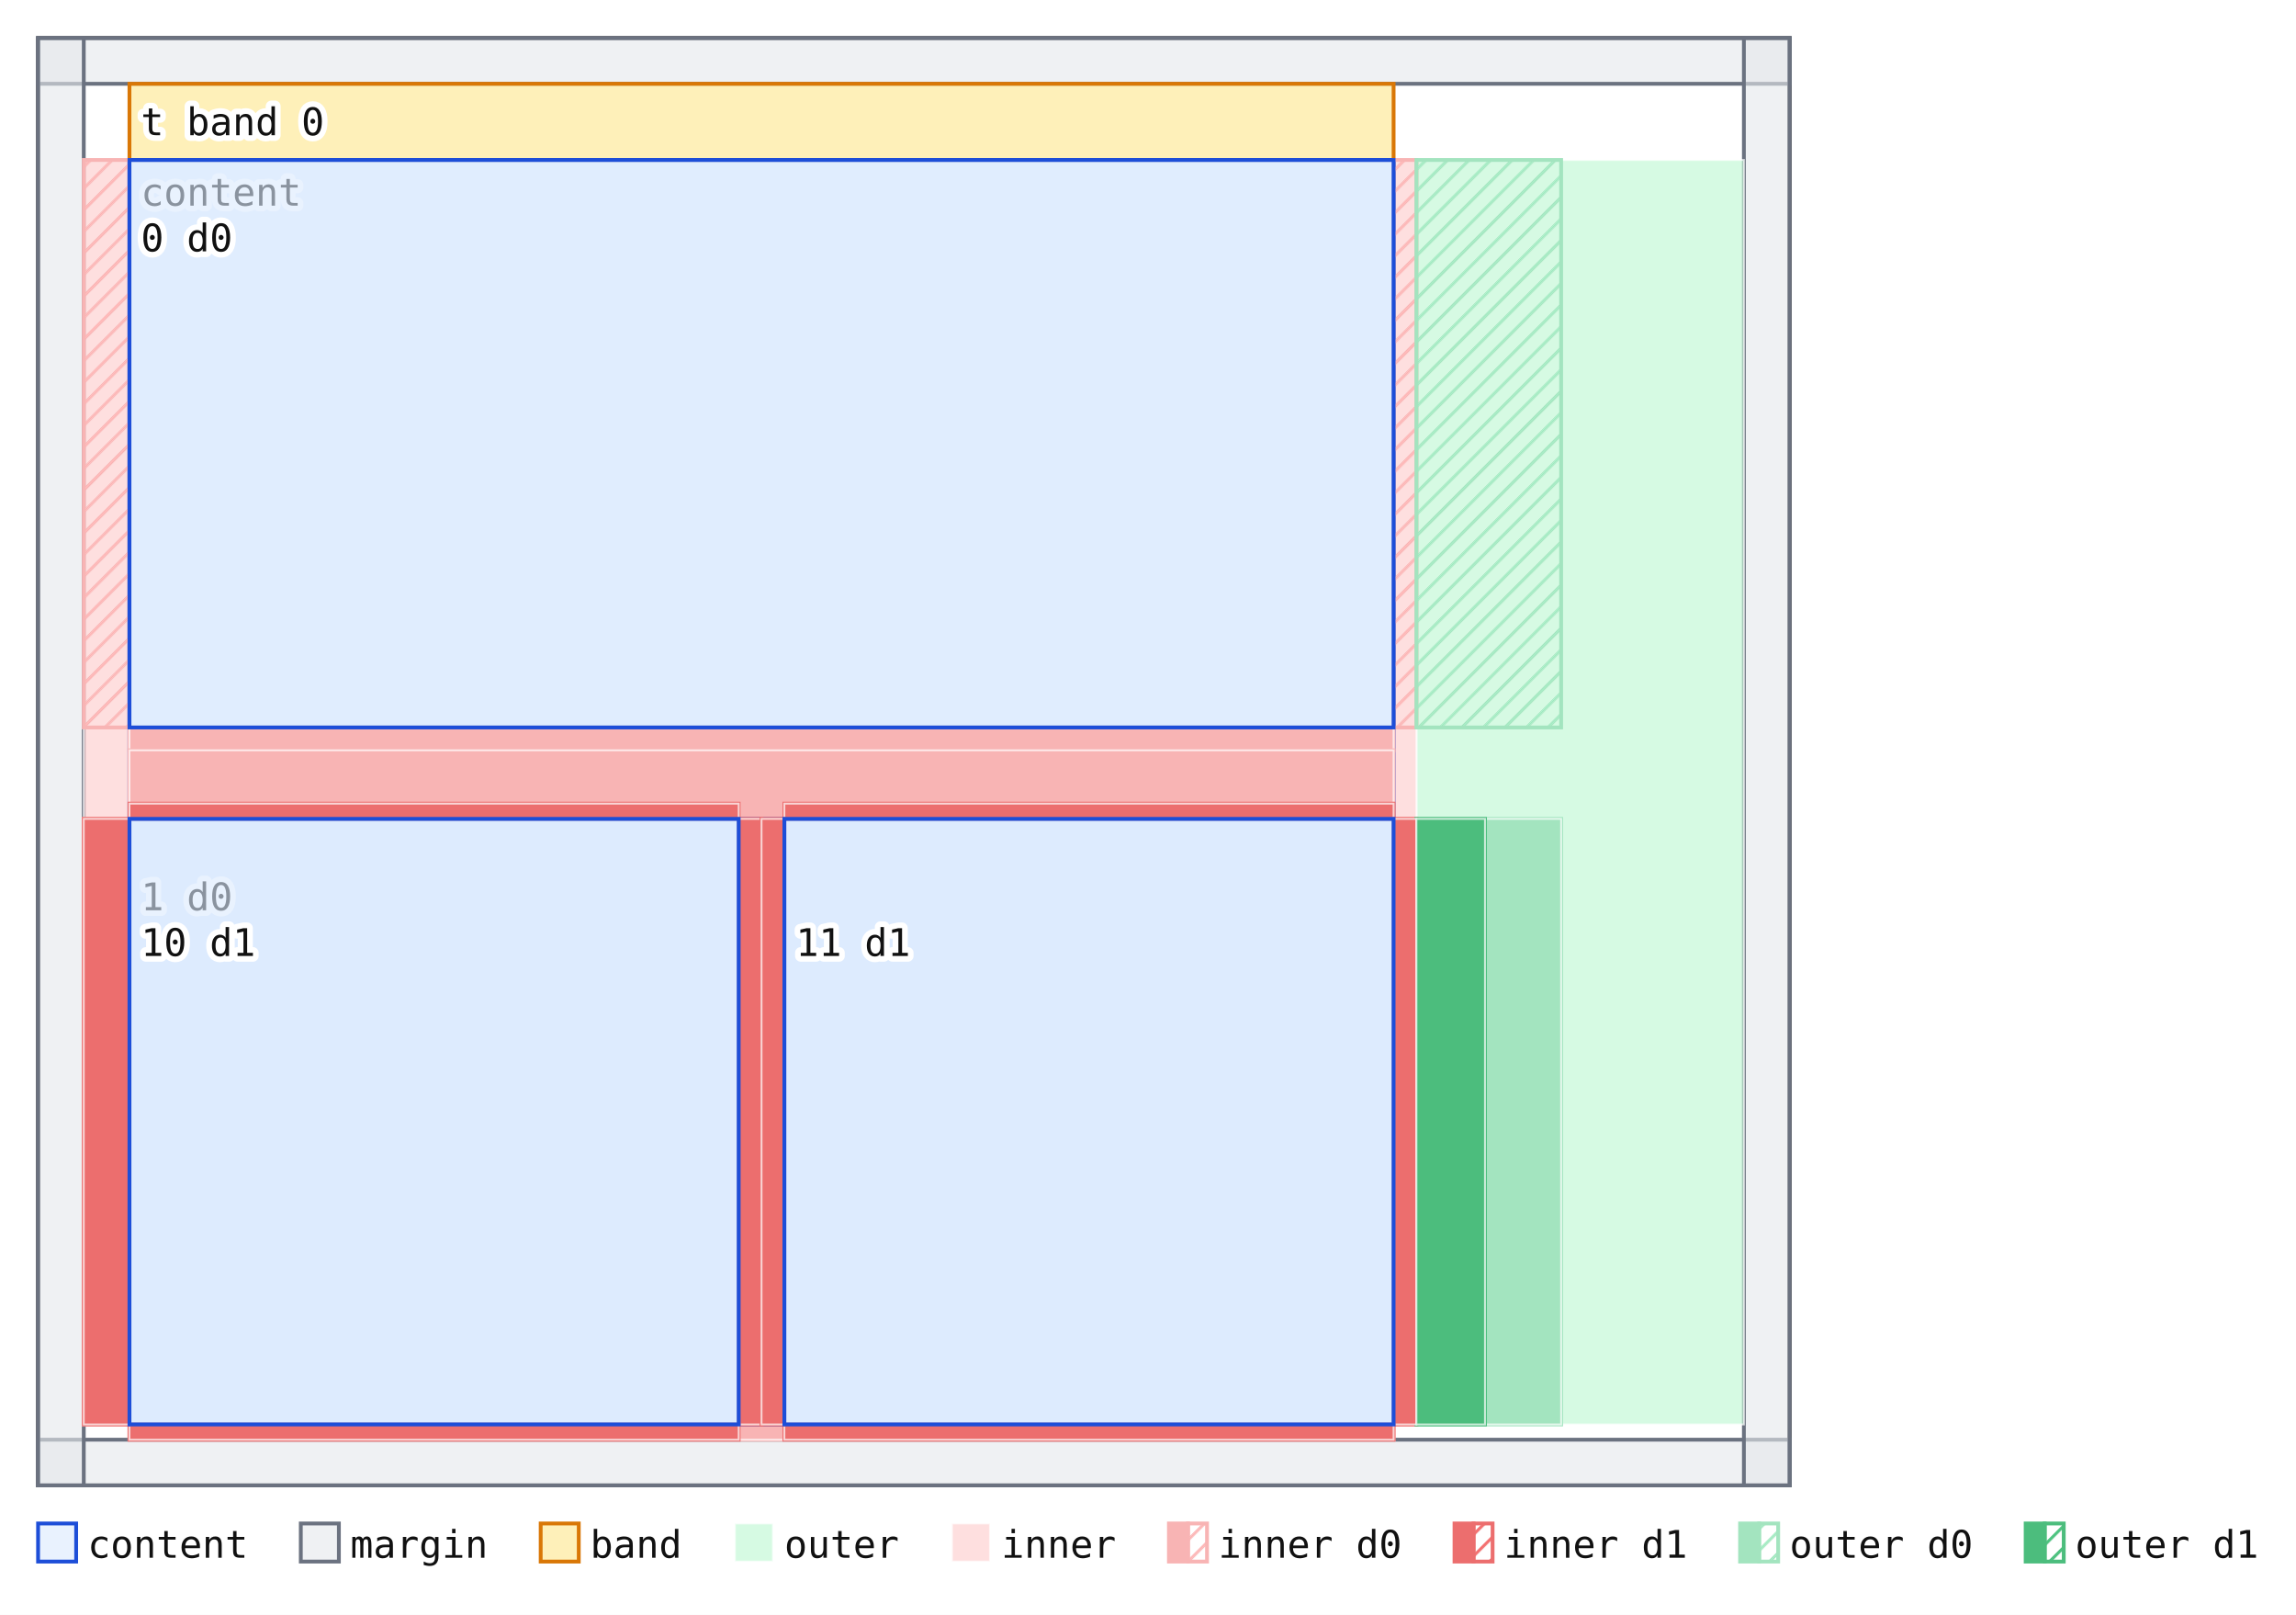
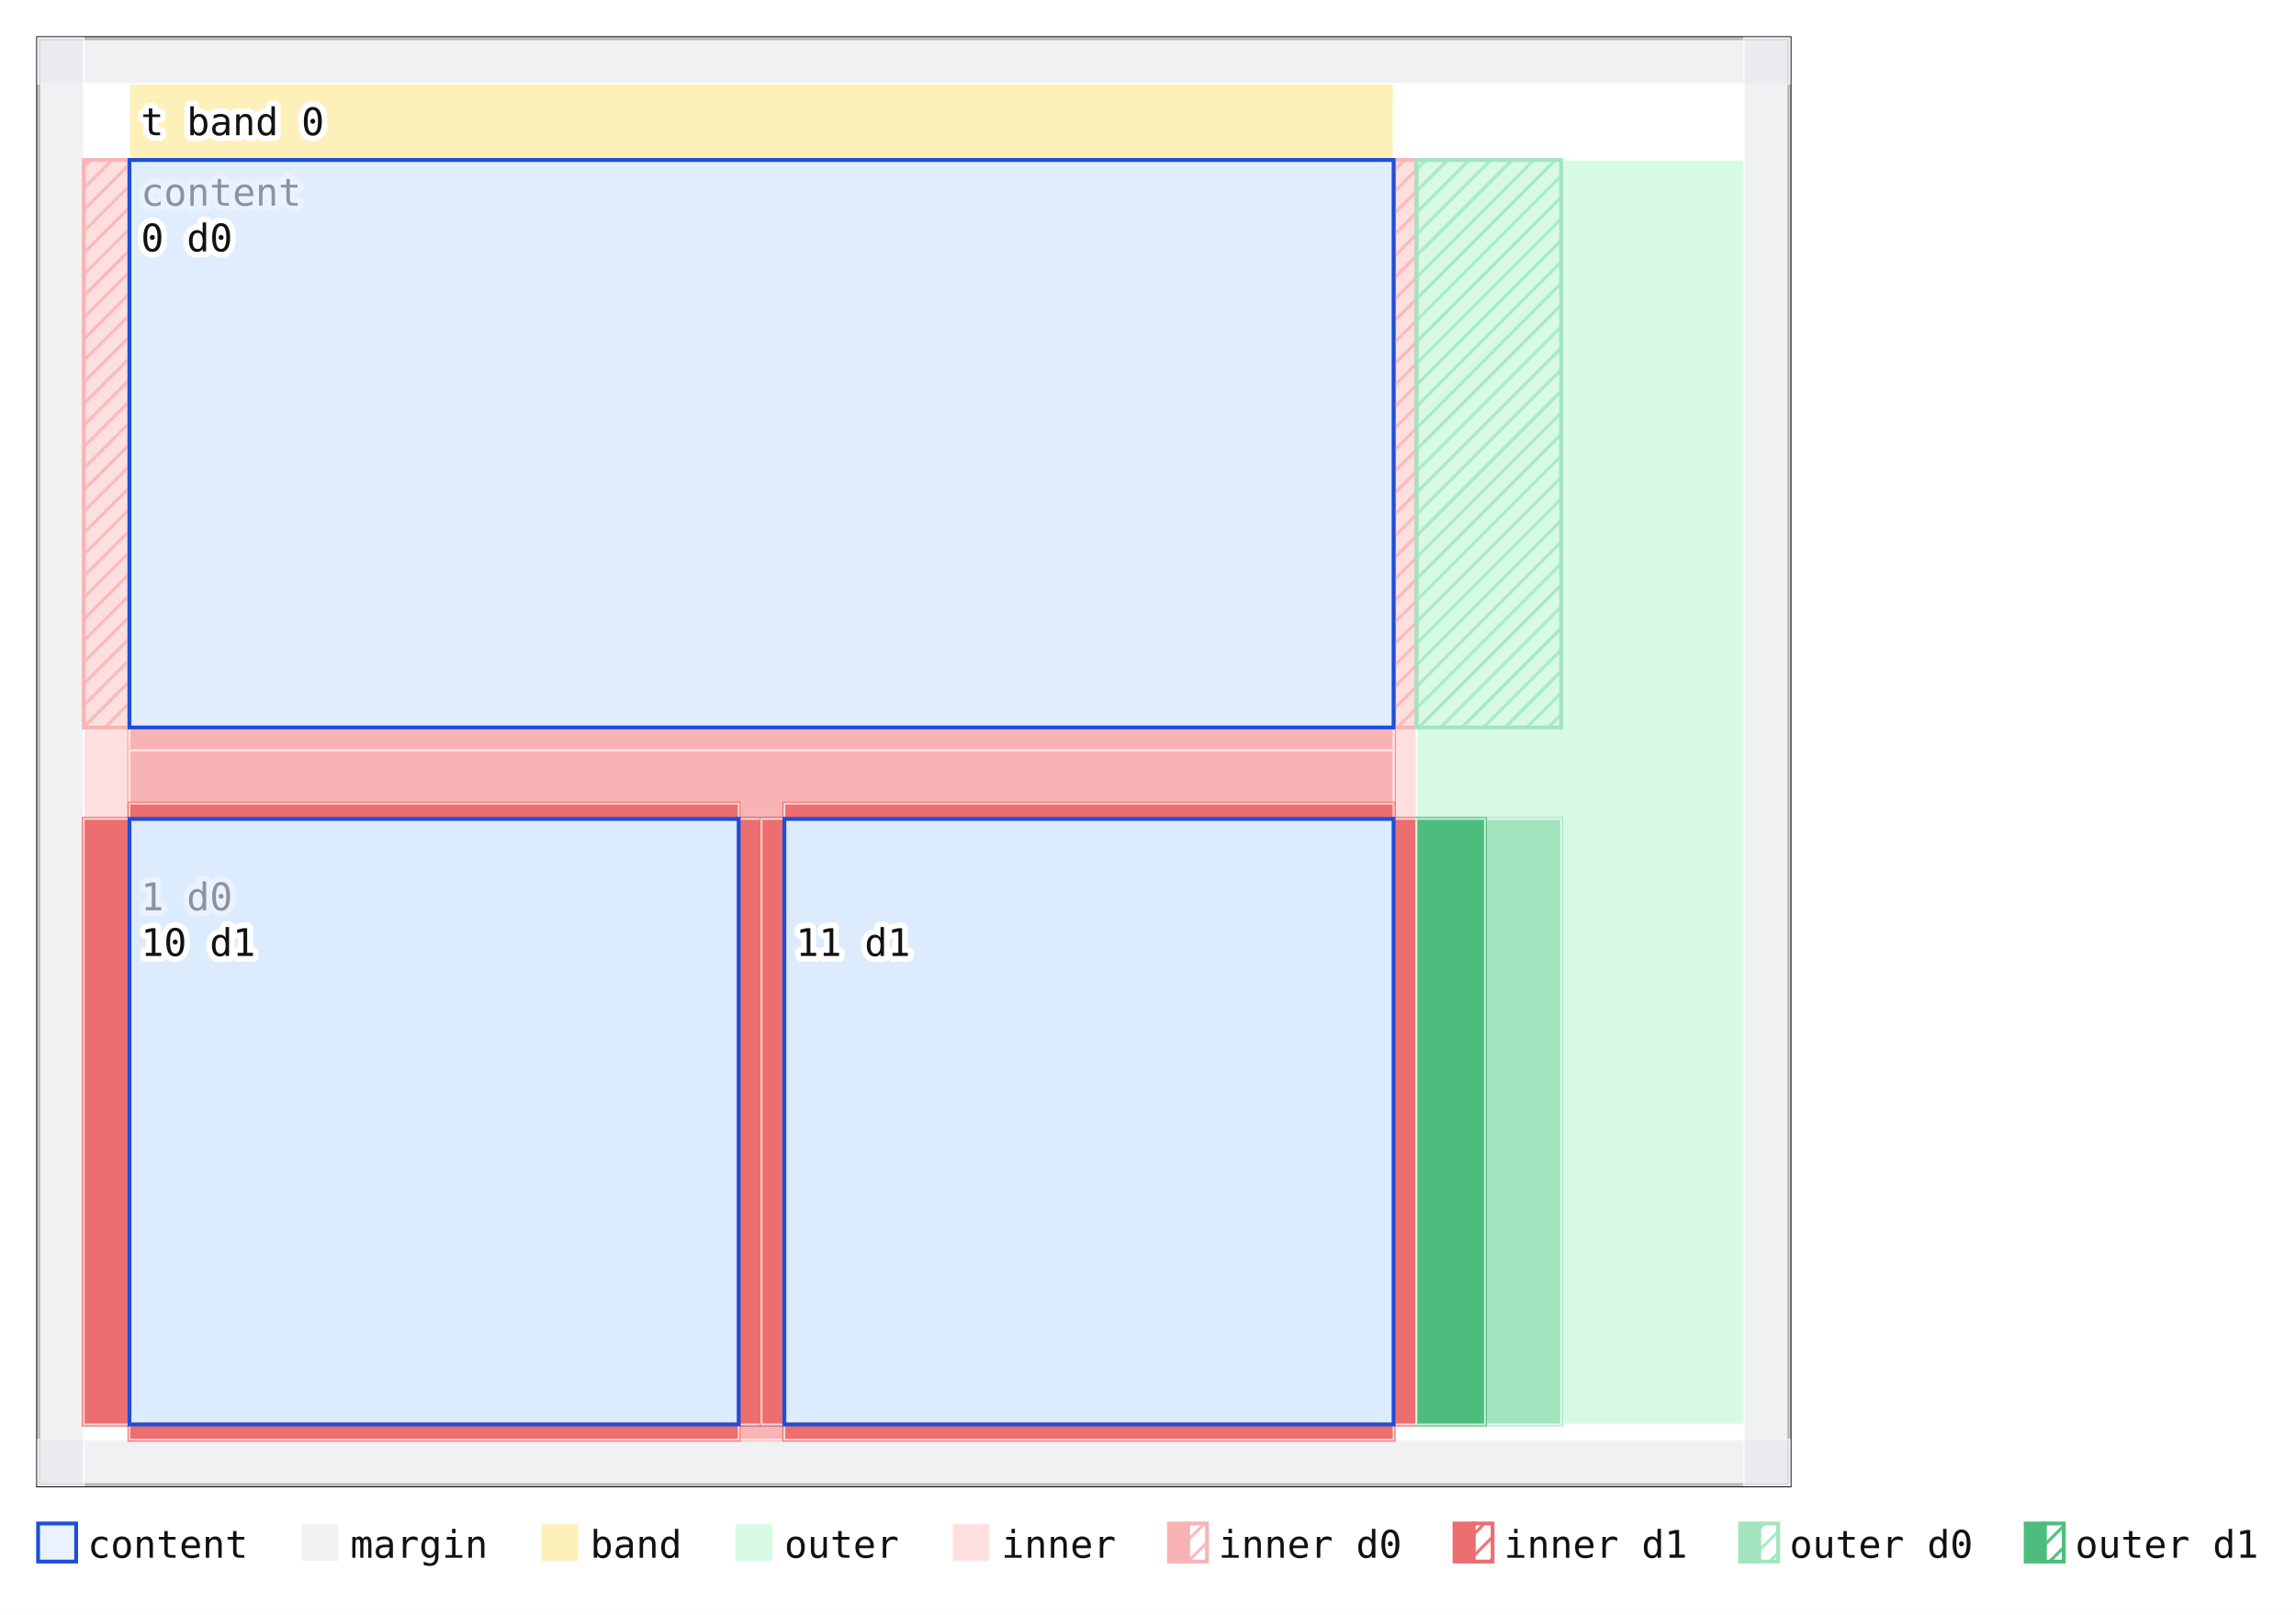
<svg xmlns="http://www.w3.org/2000/svg" viewBox="-10 -10 603 424" font-family="monospace" font-size="10">
  <defs>
    <pattern id="hatch-i0" patternUnits="userSpaceOnUse" width="4" height="4" patternTransform="rotate(45)">
      <line x1="0" y1="0" x2="0" y2="4" stroke="#f8b4b4" stroke-width="1.6" />
    </pattern>
    <pattern id="hatch-i1" patternUnits="userSpaceOnUse" width="4" height="4" patternTransform="rotate(45)">
      <line x1="0" y1="0" x2="0" y2="4" stroke="#ec6e6e" stroke-width="1.6" />
    </pattern>
    <pattern id="hatch-o0" patternUnits="userSpaceOnUse" width="4" height="4" patternTransform="rotate(45)">
      <line x1="0" y1="0" x2="0" y2="4" stroke="#a3e4bf" stroke-width="1.6" />
    </pattern>
    <pattern id="hatch-o1" patternUnits="userSpaceOnUse" width="4" height="4" patternTransform="rotate(45)">
      <line x1="0" y1="0" x2="0" y2="4" stroke="#4cbd7d" stroke-width="1.6" />
    </pattern>
  </defs>
  <rect x="-10" y="-10" width="603" height="424" fill="#ffffff" />
  <rect x="0" y="0" width="460" height="380" fill="none" stroke="#111111" stroke-width="1" />
-   <rect x="0" y="0" width="460" height="12" fill="#e5e7eb" fill-opacity="0.6" stroke="#6b7280" />
-   <rect x="24" y="12" width="332" height="20" fill="#fde68a" fill-opacity="0.6" stroke="#d97706" />
+   <rect x="0" y="0" width="460" height="12" fill="#e5e7eb" fill-opacity="0.6" stroke="#ffffff" stroke-width="0.5" stroke-opacity="0.7" />
+   <rect x="24" y="12" width="332" height="20" fill="#fde68a" fill-opacity="0.6" stroke="#ffffff" stroke-width="0.5" stroke-opacity="0.7" />
  <text x="27" y="25.5" fill="#111111" stroke="#ffffff" stroke-width="3" stroke-linejoin="round" paint-order="stroke">t band 0</text>
-   <rect x="0" y="368" width="460" height="12" fill="#e5e7eb" fill-opacity="0.6" stroke="#6b7280" />
+   <rect x="0" y="368" width="460" height="12" fill="#e5e7eb" fill-opacity="0.6" stroke="#ffffff" stroke-width="0.5" stroke-opacity="0.7" />
  <rect x="24" y="364" width="332" height="4" fill="#fecaca" fill-opacity="0.6" stroke="#ffffff" stroke-width="0.5" stroke-opacity="0.7" />
-   <rect x="0" y="0" width="12" height="380" fill="#e5e7eb" fill-opacity="0.6" stroke="#6b7280" />
+   <rect x="0" y="0" width="12" height="380" fill="#e5e7eb" fill-opacity="0.6" stroke="#ffffff" stroke-width="0.5" stroke-opacity="0.7" />
  <rect x="12" y="32" width="12" height="332" fill="#fecaca" fill-opacity="0.6" stroke="#ffffff" stroke-width="0.5" stroke-opacity="0.7" />
-   <rect x="448" y="0" width="12" height="380" fill="#e5e7eb" fill-opacity="0.6" stroke="#6b7280" />
+   <rect x="448" y="0" width="12" height="380" fill="#e5e7eb" fill-opacity="0.6" stroke="#ffffff" stroke-width="0.5" stroke-opacity="0.7" />
  <rect x="362" y="32" width="86" height="332" fill="#bbf7d0" fill-opacity="0.6" stroke="#ffffff" stroke-width="0.5" stroke-opacity="0.7" />
  <rect x="356" y="32" width="6" height="332" fill="#fecaca" fill-opacity="0.6" stroke="#ffffff" stroke-width="0.5" stroke-opacity="0.7" />
  <rect x="24" y="32" width="332" height="332" fill="#dbeafe" fill-opacity="0.6" stroke="#1d4ed8" />
  <text x="27" y="44" fill="#111111" stroke="#ffffff" stroke-width="3" stroke-linejoin="round" paint-order="stroke">content</text>
  <rect x="356" y="32" width="6" height="149" fill="url(#hatch-i0)" stroke="#f8b4b4" stroke-width="1" />
  <rect x="362" y="32" width="38" height="149" fill="url(#hatch-o0)" stroke="#a3e4bf" stroke-width="1" />
  <rect x="24" y="181" width="332" height="6" fill="url(#hatch-i0)" stroke="#f8b4b4" stroke-width="1" />
  <rect x="24" y="181" width="332" height="6" fill="#f8b4b4" stroke="#ffffff" stroke-width="0.5" stroke-opacity="0.7" />
  <rect x="12" y="32" width="12" height="149" fill="url(#hatch-i0)" stroke="#f8b4b4" stroke-width="1" />
  <rect x="24" y="32" width="332" height="149" fill="#dbeafe" fill-opacity="0.6" stroke="#1d4ed8" />
  <text x="27" y="56" fill="#111111" stroke="#ffffff" stroke-width="3" stroke-linejoin="round" paint-order="stroke">0 d0</text>
  <rect x="24" y="187" width="332" height="18" fill="url(#hatch-i0)" stroke="#f8b4b4" stroke-width="1" />
  <rect x="24" y="187" width="332" height="18" fill="#f8b4b4" stroke="#ffffff" stroke-width="0.5" stroke-opacity="0.7" />
  <rect x="356" y="205" width="6" height="159" fill="url(#hatch-i0)" stroke="#f8b4b4" stroke-width="1" />
  <rect x="362" y="205" width="38" height="159" fill="url(#hatch-o0)" stroke="#a3e4bf" stroke-width="1" />
  <rect x="356" y="205" width="6" height="159" fill="#f8b4b4" stroke="#ffffff" stroke-width="0.5" stroke-opacity="0.7" />
  <rect x="362" y="205" width="38" height="159" fill="#a3e4bf" stroke="#ffffff" stroke-width="0.5" stroke-opacity="0.7" />
  <rect x="24" y="364" width="332" height="4" fill="url(#hatch-i0)" stroke="#f8b4b4" stroke-width="1" />
  <rect x="24" y="364" width="332" height="4" fill="#f8b4b4" stroke="#ffffff" stroke-width="0.5" stroke-opacity="0.7" />
  <rect x="12" y="205" width="12" height="159" fill="url(#hatch-i0)" stroke="#f8b4b4" stroke-width="1" />
  <rect x="12" y="205" width="12" height="159" fill="#f8b4b4" stroke="#ffffff" stroke-width="0.5" stroke-opacity="0.7" />
  <rect x="24" y="205" width="332" height="159" fill="#dbeafe" fill-opacity="0.6" stroke="#1d4ed8" />
  <text x="27" y="229" fill="#111111" stroke="#ffffff" stroke-width="3" stroke-linejoin="round" paint-order="stroke">1 d0</text>
  <rect x="24" y="201" width="160" height="4" fill="url(#hatch-i1)" stroke="#ec6e6e" stroke-width="1" />
  <rect x="24" y="201" width="160" height="4" fill="#ec6e6e" stroke="#ffffff" stroke-width="0.5" stroke-opacity="0.7" />
  <rect x="184" y="205" width="6" height="159" fill="url(#hatch-i1)" stroke="#ec6e6e" stroke-width="1" />
  <rect x="184" y="205" width="6" height="159" fill="#ec6e6e" stroke="#ffffff" stroke-width="0.5" stroke-opacity="0.7" />
  <rect x="24" y="364" width="160" height="4" fill="url(#hatch-i1)" stroke="#ec6e6e" stroke-width="1" />
  <rect x="24" y="364" width="160" height="4" fill="#ec6e6e" stroke="#ffffff" stroke-width="0.5" stroke-opacity="0.7" />
  <rect x="12" y="205" width="12" height="159" fill="url(#hatch-i1)" stroke="#ec6e6e" stroke-width="1" />
  <rect x="12" y="205" width="12" height="159" fill="#ec6e6e" stroke="#ffffff" stroke-width="0.5" stroke-opacity="0.7" />
  <rect x="24" y="205" width="160" height="159" fill="#dbeafe" fill-opacity="0.6" stroke="#1d4ed8" />
  <text x="27" y="241" fill="#111111" stroke="#ffffff" stroke-width="3" stroke-linejoin="round" paint-order="stroke">10 d1</text>
  <rect x="196" y="201" width="160" height="4" fill="url(#hatch-i1)" stroke="#ec6e6e" stroke-width="1" />
  <rect x="196" y="201" width="160" height="4" fill="#ec6e6e" stroke="#ffffff" stroke-width="0.5" stroke-opacity="0.7" />
  <rect x="356" y="205" width="6" height="159" fill="url(#hatch-i1)" stroke="#ec6e6e" stroke-width="1" />
  <rect x="362" y="205" width="18" height="159" fill="url(#hatch-o1)" stroke="#4cbd7d" stroke-width="1" />
  <rect x="356" y="205" width="6" height="159" fill="#ec6e6e" stroke="#ffffff" stroke-width="0.5" stroke-opacity="0.7" />
  <rect x="362" y="205" width="18" height="159" fill="#4cbd7d" stroke="#ffffff" stroke-width="0.5" stroke-opacity="0.7" />
  <rect x="196" y="364" width="160" height="4" fill="url(#hatch-i1)" stroke="#ec6e6e" stroke-width="1" />
  <rect x="196" y="364" width="160" height="4" fill="#ec6e6e" stroke="#ffffff" stroke-width="0.5" stroke-opacity="0.7" />
  <rect x="190" y="205" width="6" height="159" fill="url(#hatch-i1)" stroke="#ec6e6e" stroke-width="1" />
  <rect x="190" y="205" width="6" height="159" fill="#ec6e6e" stroke="#ffffff" stroke-width="0.5" stroke-opacity="0.7" />
  <rect x="196" y="205" width="160" height="159" fill="#dbeafe" fill-opacity="0.6" stroke="#1d4ed8" />
  <text x="199" y="241" fill="#111111" stroke="#ffffff" stroke-width="3" stroke-linejoin="round" paint-order="stroke">11 d1</text>
  <rect x="0" y="390" width="10" height="10" fill="#dbeafe" fill-opacity="0.6" stroke="#1d4ed8" />
  <text x="13" y="399" fill="#111111" stroke="#ffffff" stroke-width="3" stroke-linejoin="round" paint-order="stroke">content</text>
-   <rect x="69" y="390" width="10" height="10" fill="#e5e7eb" fill-opacity="0.6" stroke="#6b7280" />
+   <rect x="69" y="390" width="10" height="10" fill="#e5e7eb" fill-opacity="0.6" stroke="#ffffff" stroke-width="0.5" stroke-opacity="0.7" />
  <text x="82" y="399" fill="#111111" stroke="#ffffff" stroke-width="3" stroke-linejoin="round" paint-order="stroke">margin</text>
-   <rect x="132" y="390" width="10" height="10" fill="#fde68a" fill-opacity="0.6" stroke="#d97706" />
+   <rect x="132" y="390" width="10" height="10" fill="#fde68a" fill-opacity="0.6" stroke="#ffffff" stroke-width="0.5" stroke-opacity="0.7" />
  <text x="145" y="399" fill="#111111" stroke="#ffffff" stroke-width="3" stroke-linejoin="round" paint-order="stroke">band</text>
  <rect x="183" y="390" width="10" height="10" fill="#bbf7d0" fill-opacity="0.6" stroke="#ffffff" stroke-width="0.5" stroke-opacity="0.7" />
  <text x="196" y="399" fill="#111111" stroke="#ffffff" stroke-width="3" stroke-linejoin="round" paint-order="stroke">outer</text>
  <rect x="240" y="390" width="10" height="10" fill="#fecaca" fill-opacity="0.6" stroke="#ffffff" stroke-width="0.5" stroke-opacity="0.7" />
  <text x="253" y="399" fill="#111111" stroke="#ffffff" stroke-width="3" stroke-linejoin="round" paint-order="stroke">inner</text>
  <rect x="297" y="390" width="5" height="10" fill="#f8b4b4" stroke="#f8b4b4" stroke-width="1" />
  <rect x="302" y="390" width="5" height="10" fill="url(#hatch-i0)" stroke="#f8b4b4" stroke-width="1" />
  <text x="310" y="399" fill="#111111" stroke="#ffffff" stroke-width="3" stroke-linejoin="round" paint-order="stroke">inner d0</text>
  <rect x="372" y="390" width="5" height="10" fill="#ec6e6e" stroke="#ec6e6e" stroke-width="1" />
  <rect x="377" y="390" width="5" height="10" fill="url(#hatch-i1)" stroke="#ec6e6e" stroke-width="1" />
  <text x="385" y="399" fill="#111111" stroke="#ffffff" stroke-width="3" stroke-linejoin="round" paint-order="stroke">inner d1</text>
  <rect x="447" y="390" width="5" height="10" fill="#a3e4bf" stroke="#a3e4bf" stroke-width="1" />
  <rect x="452" y="390" width="5" height="10" fill="url(#hatch-o0)" stroke="#a3e4bf" stroke-width="1" />
  <text x="460" y="399" fill="#111111" stroke="#ffffff" stroke-width="3" stroke-linejoin="round" paint-order="stroke">outer d0</text>
  <rect x="522" y="390" width="5" height="10" fill="#4cbd7d" stroke="#4cbd7d" stroke-width="1" />
  <rect x="527" y="390" width="5" height="10" fill="url(#hatch-o1)" stroke="#4cbd7d" stroke-width="1" />
  <text x="535" y="399" fill="#111111" stroke="#ffffff" stroke-width="3" stroke-linejoin="round" paint-order="stroke">outer d1</text>
</svg>
